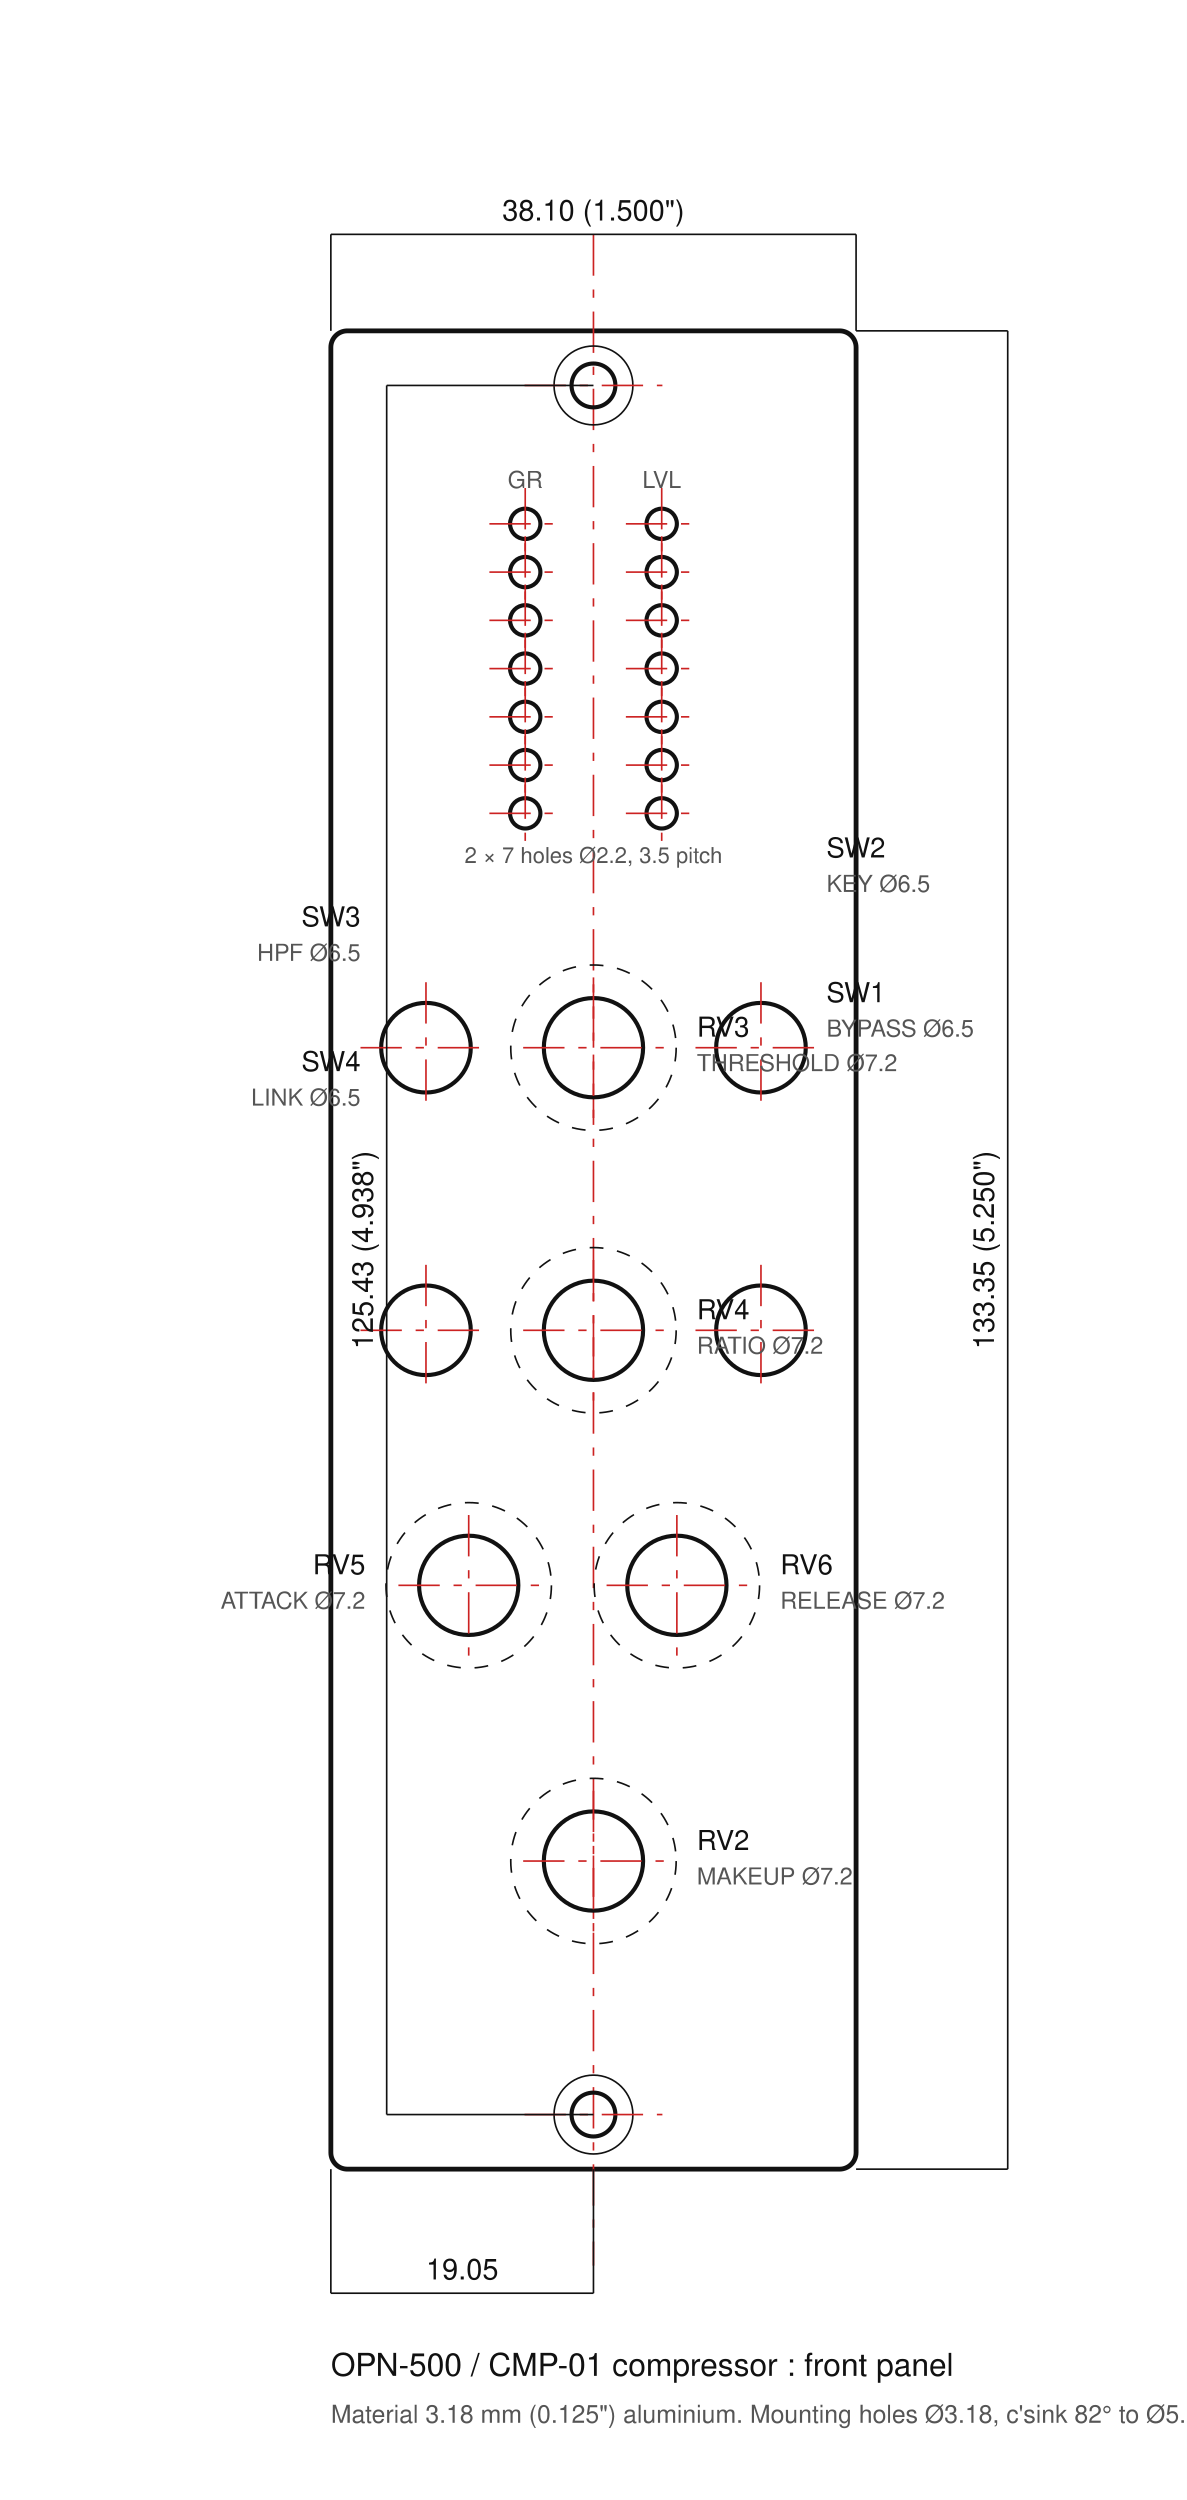
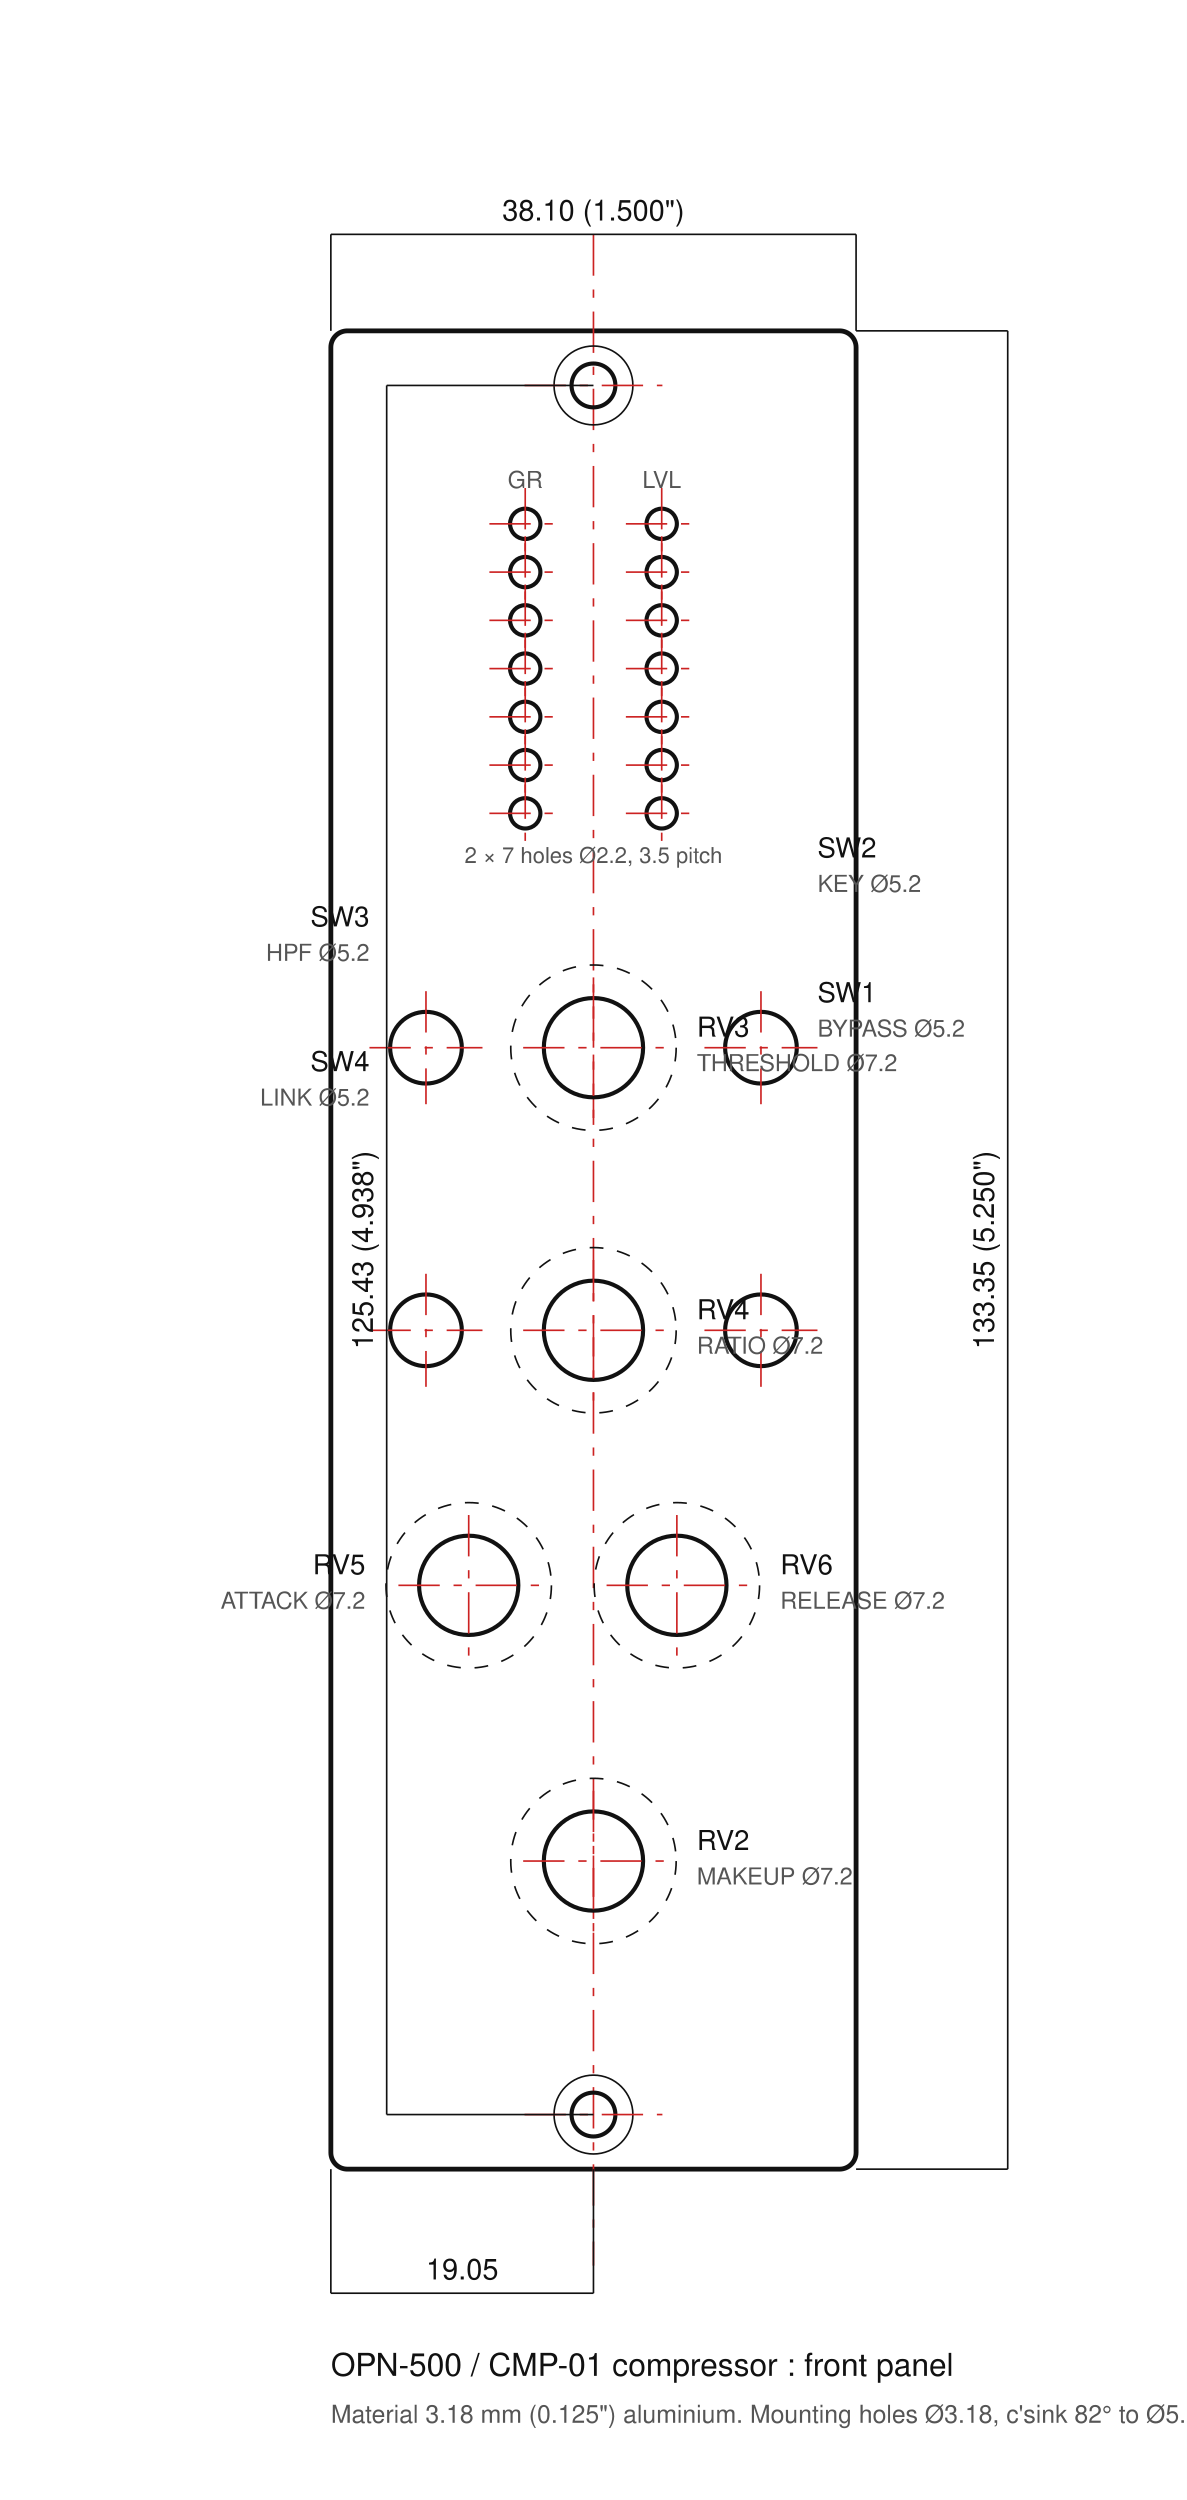
<svg xmlns="http://www.w3.org/2000/svg" width="86.10mm" height="181.35mm" viewBox="0 0 86.10 181.35">
  <rect width="86.10" height="181.35" fill="#fff" />
  <g transform="translate(24.00 24.00)">
    <rect width="38.10" height="133.35" rx="1.2" stroke="#111" fill="none" stroke-width="0.35" />
    <line x1="19.05" y1="-7" x2="19.05" y2="140.35" stroke="#c22" stroke-width="0.12" stroke-dasharray="3 1 0.6 1" fill="none" />
    <circle cx="19.05" cy="3.96" r="1.59" stroke="#111" fill="none" stroke-width="0.3" />
    <circle cx="19.05" cy="3.96" r="2.86" stroke="#111" stroke-width="0.12" fill="none" />
    <line x1="14.05" y1="3.96" x2="24.05" y2="3.96" stroke="#c22" stroke-width="0.12" stroke-dasharray="3 1 0.6 1" fill="none" />
    <circle cx="19.05" cy="129.39" r="1.59" stroke="#111" fill="none" stroke-width="0.3" />
    <circle cx="19.05" cy="129.39" r="2.86" stroke="#111" stroke-width="0.12" fill="none" />
    <line x1="14.05" y1="129.39" x2="24.05" y2="129.39" stroke="#c22" stroke-width="0.12" stroke-dasharray="3 1 0.6 1" fill="none" />
    <circle cx="19.05" cy="52.00" r="3.60" stroke="#111" fill="none" stroke-width="0.3" />
    <line x1="13.95" y1="52.00" x2="24.15" y2="52.00" stroke="#c22" stroke-width="0.12" stroke-dasharray="3 1 0.6 1" fill="none" />
    <line x1="19.05" y1="46.90" x2="19.05" y2="57.10" stroke="#c22" stroke-width="0.12" stroke-dasharray="3 1 0.6 1" fill="none" />
    <circle cx="19.05" cy="72.50" r="3.60" stroke="#111" fill="none" stroke-width="0.3" />
    <line x1="13.95" y1="72.50" x2="24.15" y2="72.50" stroke="#c22" stroke-width="0.12" stroke-dasharray="3 1 0.6 1" fill="none" />
    <line x1="19.05" y1="67.40" x2="19.05" y2="77.60" stroke="#c22" stroke-width="0.12" stroke-dasharray="3 1 0.6 1" fill="none" />
    <circle cx="10.00" cy="91.00" r="3.60" stroke="#111" fill="none" stroke-width="0.3" />
    <line x1="4.90" y1="91.00" x2="15.10" y2="91.00" stroke="#c22" stroke-width="0.12" stroke-dasharray="3 1 0.6 1" fill="none" />
    <line x1="10.00" y1="85.90" x2="10.00" y2="96.10" stroke="#c22" stroke-width="0.12" stroke-dasharray="3 1 0.6 1" fill="none" />
    <circle cx="25.10" cy="91.00" r="3.60" stroke="#111" fill="none" stroke-width="0.3" />
    <line x1="20.00" y1="91.00" x2="30.20" y2="91.00" stroke="#c22" stroke-width="0.12" stroke-dasharray="3 1 0.6 1" fill="none" />
    <line x1="25.10" y1="85.90" x2="25.10" y2="96.10" stroke="#c22" stroke-width="0.12" stroke-dasharray="3 1 0.6 1" fill="none" />
    <circle cx="19.05" cy="111.00" r="3.60" stroke="#111" fill="none" stroke-width="0.3" />
    <line x1="13.95" y1="111.00" x2="24.15" y2="111.00" stroke="#c22" stroke-width="0.12" stroke-dasharray="3 1 0.6 1" fill="none" />
    <line x1="19.05" y1="105.90" x2="19.05" y2="116.10" stroke="#c22" stroke-width="0.12" stroke-dasharray="3 1 0.6 1" fill="none" />
-     <circle cx="6.90" cy="52.00" r="3.25" stroke="#111" fill="none" stroke-width="0.3" />
-     <line x1="2.15" y1="52.00" x2="11.65" y2="52.00" stroke="#c22" stroke-width="0.12" stroke-dasharray="3 1 0.6 1" fill="none" />
-     <line x1="6.90" y1="47.25" x2="6.90" y2="56.75" stroke="#c22" stroke-width="0.12" stroke-dasharray="3 1 0.6 1" fill="none" />
-     <circle cx="31.20" cy="52.00" r="3.25" stroke="#111" fill="none" stroke-width="0.3" />
-     <line x1="26.45" y1="52.00" x2="35.95" y2="52.00" stroke="#c22" stroke-width="0.12" stroke-dasharray="3 1 0.6 1" fill="none" />
-     <line x1="31.20" y1="47.25" x2="31.20" y2="56.75" stroke="#c22" stroke-width="0.12" stroke-dasharray="3 1 0.6 1" fill="none" />
-     <circle cx="6.90" cy="72.50" r="3.25" stroke="#111" fill="none" stroke-width="0.3" />
-     <line x1="2.15" y1="72.50" x2="11.65" y2="72.50" stroke="#c22" stroke-width="0.12" stroke-dasharray="3 1 0.6 1" fill="none" />
-     <line x1="6.90" y1="67.75" x2="6.90" y2="77.25" stroke="#c22" stroke-width="0.12" stroke-dasharray="3 1 0.6 1" fill="none" />
-     <circle cx="31.20" cy="72.50" r="3.25" stroke="#111" fill="none" stroke-width="0.3" />
-     <line x1="26.45" y1="72.50" x2="35.95" y2="72.50" stroke="#c22" stroke-width="0.12" stroke-dasharray="3 1 0.6 1" fill="none" />
-     <line x1="31.20" y1="67.75" x2="31.20" y2="77.25" stroke="#c22" stroke-width="0.12" stroke-dasharray="3 1 0.6 1" fill="none" />
+     <circle cx="6.90" cy="52.00" r="2.60" stroke="#111" fill="none" stroke-width="0.3" />
+     <line x1="2.80" y1="52.00" x2="11.00" y2="52.00" stroke="#c22" stroke-width="0.12" stroke-dasharray="3 1 0.6 1" fill="none" />
+     <line x1="6.90" y1="47.90" x2="6.90" y2="56.10" stroke="#c22" stroke-width="0.12" stroke-dasharray="3 1 0.6 1" fill="none" />
+     <circle cx="31.20" cy="52.00" r="2.60" stroke="#111" fill="none" stroke-width="0.3" />
+     <line x1="27.10" y1="52.00" x2="35.30" y2="52.00" stroke="#c22" stroke-width="0.12" stroke-dasharray="3 1 0.6 1" fill="none" />
+     <line x1="31.20" y1="47.90" x2="31.20" y2="56.10" stroke="#c22" stroke-width="0.12" stroke-dasharray="3 1 0.6 1" fill="none" />
+     <circle cx="6.90" cy="72.50" r="2.60" stroke="#111" fill="none" stroke-width="0.3" />
+     <line x1="2.80" y1="72.50" x2="11.00" y2="72.50" stroke="#c22" stroke-width="0.12" stroke-dasharray="3 1 0.6 1" fill="none" />
+     <line x1="6.90" y1="68.40" x2="6.90" y2="76.60" stroke="#c22" stroke-width="0.12" stroke-dasharray="3 1 0.6 1" fill="none" />
+     <circle cx="31.20" cy="72.50" r="2.60" stroke="#111" fill="none" stroke-width="0.3" />
+     <line x1="27.10" y1="72.50" x2="35.30" y2="72.50" stroke="#c22" stroke-width="0.12" stroke-dasharray="3 1 0.6 1" fill="none" />
+     <line x1="31.20" y1="68.40" x2="31.20" y2="76.60" stroke="#c22" stroke-width="0.12" stroke-dasharray="3 1 0.6 1" fill="none" />
    <circle cx="14.10" cy="14.00" r="1.10" stroke="#111" fill="none" stroke-width="0.3" />
    <line x1="11.50" y1="14.00" x2="16.70" y2="14.00" stroke="#c22" stroke-width="0.12" stroke-dasharray="3 1 0.6 1" fill="none" />
    <line x1="14.10" y1="11.40" x2="14.10" y2="16.60" stroke="#c22" stroke-width="0.12" stroke-dasharray="3 1 0.6 1" fill="none" />
    <circle cx="14.10" cy="17.50" r="1.10" stroke="#111" fill="none" stroke-width="0.3" />
    <line x1="11.50" y1="17.50" x2="16.70" y2="17.50" stroke="#c22" stroke-width="0.12" stroke-dasharray="3 1 0.6 1" fill="none" />
    <line x1="14.10" y1="14.90" x2="14.10" y2="20.10" stroke="#c22" stroke-width="0.12" stroke-dasharray="3 1 0.6 1" fill="none" />
    <circle cx="14.10" cy="21.00" r="1.10" stroke="#111" fill="none" stroke-width="0.3" />
    <line x1="11.50" y1="21.00" x2="16.70" y2="21.00" stroke="#c22" stroke-width="0.12" stroke-dasharray="3 1 0.6 1" fill="none" />
    <line x1="14.10" y1="18.40" x2="14.10" y2="23.60" stroke="#c22" stroke-width="0.12" stroke-dasharray="3 1 0.6 1" fill="none" />
    <circle cx="14.10" cy="24.50" r="1.10" stroke="#111" fill="none" stroke-width="0.3" />
    <line x1="11.50" y1="24.50" x2="16.70" y2="24.50" stroke="#c22" stroke-width="0.12" stroke-dasharray="3 1 0.6 1" fill="none" />
    <line x1="14.10" y1="21.90" x2="14.10" y2="27.10" stroke="#c22" stroke-width="0.12" stroke-dasharray="3 1 0.6 1" fill="none" />
    <circle cx="14.10" cy="28.00" r="1.10" stroke="#111" fill="none" stroke-width="0.3" />
    <line x1="11.50" y1="28.00" x2="16.70" y2="28.00" stroke="#c22" stroke-width="0.12" stroke-dasharray="3 1 0.6 1" fill="none" />
    <line x1="14.10" y1="25.40" x2="14.10" y2="30.60" stroke="#c22" stroke-width="0.12" stroke-dasharray="3 1 0.6 1" fill="none" />
    <circle cx="14.10" cy="31.50" r="1.10" stroke="#111" fill="none" stroke-width="0.3" />
    <line x1="11.50" y1="31.50" x2="16.70" y2="31.50" stroke="#c22" stroke-width="0.12" stroke-dasharray="3 1 0.6 1" fill="none" />
    <line x1="14.10" y1="28.90" x2="14.10" y2="34.10" stroke="#c22" stroke-width="0.12" stroke-dasharray="3 1 0.6 1" fill="none" />
    <circle cx="14.10" cy="35.00" r="1.10" stroke="#111" fill="none" stroke-width="0.3" />
    <line x1="11.50" y1="35.00" x2="16.70" y2="35.00" stroke="#c22" stroke-width="0.12" stroke-dasharray="3 1 0.6 1" fill="none" />
    <line x1="14.10" y1="32.40" x2="14.10" y2="37.60" stroke="#c22" stroke-width="0.12" stroke-dasharray="3 1 0.6 1" fill="none" />
    <circle cx="24.00" cy="14.00" r="1.10" stroke="#111" fill="none" stroke-width="0.3" />
    <line x1="21.40" y1="14.00" x2="26.60" y2="14.00" stroke="#c22" stroke-width="0.12" stroke-dasharray="3 1 0.6 1" fill="none" />
    <line x1="24.00" y1="11.40" x2="24.00" y2="16.60" stroke="#c22" stroke-width="0.12" stroke-dasharray="3 1 0.6 1" fill="none" />
    <circle cx="24.00" cy="17.50" r="1.10" stroke="#111" fill="none" stroke-width="0.3" />
    <line x1="21.40" y1="17.50" x2="26.60" y2="17.50" stroke="#c22" stroke-width="0.12" stroke-dasharray="3 1 0.6 1" fill="none" />
    <line x1="24.00" y1="14.90" x2="24.00" y2="20.10" stroke="#c22" stroke-width="0.12" stroke-dasharray="3 1 0.6 1" fill="none" />
    <circle cx="24.00" cy="21.00" r="1.10" stroke="#111" fill="none" stroke-width="0.3" />
    <line x1="21.40" y1="21.00" x2="26.60" y2="21.00" stroke="#c22" stroke-width="0.12" stroke-dasharray="3 1 0.6 1" fill="none" />
    <line x1="24.00" y1="18.40" x2="24.00" y2="23.60" stroke="#c22" stroke-width="0.12" stroke-dasharray="3 1 0.6 1" fill="none" />
    <circle cx="24.00" cy="24.50" r="1.10" stroke="#111" fill="none" stroke-width="0.3" />
    <line x1="21.40" y1="24.50" x2="26.60" y2="24.50" stroke="#c22" stroke-width="0.12" stroke-dasharray="3 1 0.6 1" fill="none" />
    <line x1="24.00" y1="21.90" x2="24.00" y2="27.10" stroke="#c22" stroke-width="0.12" stroke-dasharray="3 1 0.6 1" fill="none" />
    <circle cx="24.00" cy="28.00" r="1.10" stroke="#111" fill="none" stroke-width="0.3" />
    <line x1="21.40" y1="28.00" x2="26.60" y2="28.00" stroke="#c22" stroke-width="0.12" stroke-dasharray="3 1 0.6 1" fill="none" />
    <line x1="24.00" y1="25.40" x2="24.00" y2="30.60" stroke="#c22" stroke-width="0.12" stroke-dasharray="3 1 0.6 1" fill="none" />
    <circle cx="24.00" cy="31.50" r="1.10" stroke="#111" fill="none" stroke-width="0.3" />
    <line x1="21.40" y1="31.50" x2="26.60" y2="31.50" stroke="#c22" stroke-width="0.12" stroke-dasharray="3 1 0.6 1" fill="none" />
    <line x1="24.00" y1="28.90" x2="24.00" y2="34.10" stroke="#c22" stroke-width="0.12" stroke-dasharray="3 1 0.6 1" fill="none" />
    <circle cx="24.00" cy="35.00" r="1.10" stroke="#111" fill="none" stroke-width="0.3" />
    <line x1="21.40" y1="35.00" x2="26.60" y2="35.00" stroke="#c22" stroke-width="0.12" stroke-dasharray="3 1 0.6 1" fill="none" />
    <line x1="24.00" y1="32.40" x2="24.00" y2="37.60" stroke="#c22" stroke-width="0.12" stroke-dasharray="3 1 0.6 1" fill="none" />
    <circle cx="19.05" cy="52.00" r="6.00" stroke="#111" stroke-width="0.12" fill="none" stroke-dasharray="1 1" />
    <text x="26.55" y="51.20" text-anchor="start" font-family="Helvetica,Arial" font-size="2.0" fill="#111">RV3</text>
    <text x="26.55" y="53.70" text-anchor="start" font-family="Helvetica,Arial" font-size="1.7" fill="#555">THRESHOLD Ø7.2</text>
    <circle cx="19.05" cy="72.50" r="6.00" stroke="#111" stroke-width="0.12" fill="none" stroke-dasharray="1 1" />
    <text x="26.55" y="71.70" text-anchor="start" font-family="Helvetica,Arial" font-size="2.0" fill="#111">RV4</text>
    <text x="26.55" y="74.20" text-anchor="start" font-family="Helvetica,Arial" font-size="1.7" fill="#555">RATIO Ø7.2</text>
    <circle cx="10.00" cy="91.00" r="6.00" stroke="#111" stroke-width="0.12" fill="none" stroke-dasharray="1 1" />
    <text x="2.50" y="90.20" text-anchor="end" font-family="Helvetica,Arial" font-size="2.0" fill="#111">RV5</text>
    <text x="2.50" y="92.70" text-anchor="end" font-family="Helvetica,Arial" font-size="1.7" fill="#555">ATTACK Ø7.2</text>
    <circle cx="25.10" cy="91.00" r="6.00" stroke="#111" stroke-width="0.12" fill="none" stroke-dasharray="1 1" />
    <text x="32.60" y="90.20" text-anchor="start" font-family="Helvetica,Arial" font-size="2.0" fill="#111">RV6</text>
    <text x="32.60" y="92.70" text-anchor="start" font-family="Helvetica,Arial" font-size="1.7" fill="#555">RELEASE Ø7.2</text>
    <circle cx="19.05" cy="111.00" r="6.00" stroke="#111" stroke-width="0.12" fill="none" stroke-dasharray="1 1" />
    <text x="26.55" y="110.20" text-anchor="start" font-family="Helvetica,Arial" font-size="2.0" fill="#111">RV2</text>
    <text x="26.55" y="112.70" text-anchor="start" font-family="Helvetica,Arial" font-size="1.7" fill="#555">MAKEUP Ø7.2</text>
-     <text x="2.15" y="43.20" text-anchor="end" font-family="Helvetica,Arial" font-size="2.0" fill="#111">SW3</text>
-     <text x="2.15" y="45.70" text-anchor="end" font-family="Helvetica,Arial" font-size="1.7" fill="#555">HPF Ø6.5</text>
-     <text x="35.95" y="38.20" text-anchor="start" font-family="Helvetica,Arial" font-size="2.0" fill="#111">SW2</text>
-     <text x="35.95" y="40.70" text-anchor="start" font-family="Helvetica,Arial" font-size="1.7" fill="#555">KEY Ø6.5</text>
-     <text x="2.15" y="53.70" text-anchor="end" font-family="Helvetica,Arial" font-size="2.0" fill="#111">SW4</text>
-     <text x="2.15" y="56.20" text-anchor="end" font-family="Helvetica,Arial" font-size="1.7" fill="#555">LINK Ø6.5</text>
-     <text x="35.95" y="48.70" text-anchor="start" font-family="Helvetica,Arial" font-size="2.0" fill="#111">SW1</text>
-     <text x="35.95" y="51.20" text-anchor="start" font-family="Helvetica,Arial" font-size="1.7" fill="#555">BYPASS Ø6.5</text>
+     <text x="2.80" y="43.20" text-anchor="end" font-family="Helvetica,Arial" font-size="2.0" fill="#111">SW3</text>
+     <text x="2.80" y="45.70" text-anchor="end" font-family="Helvetica,Arial" font-size="1.7" fill="#555">HPF Ø5.2</text>
+     <text x="35.30" y="38.20" text-anchor="start" font-family="Helvetica,Arial" font-size="2.0" fill="#111">SW2</text>
+     <text x="35.30" y="40.70" text-anchor="start" font-family="Helvetica,Arial" font-size="1.7" fill="#555">KEY Ø5.2</text>
+     <text x="2.80" y="53.70" text-anchor="end" font-family="Helvetica,Arial" font-size="2.0" fill="#111">SW4</text>
+     <text x="2.80" y="56.20" text-anchor="end" font-family="Helvetica,Arial" font-size="1.7" fill="#555">LINK Ø5.2</text>
+     <text x="35.30" y="48.70" text-anchor="start" font-family="Helvetica,Arial" font-size="2.0" fill="#111">SW1</text>
+     <text x="35.30" y="51.20" text-anchor="start" font-family="Helvetica,Arial" font-size="1.7" fill="#555">BYPASS Ø5.2</text>
    <text x="19.05" y="38.60" font-family="Helvetica,Arial" font-size="1.6" fill="#555" text-anchor="middle">2 × 7 holes Ø2.2, 3.5 pitch</text>
    <text x="14.10" y="11.40" font-family="Helvetica,Arial" font-size="1.7" fill="#555" text-anchor="middle">GR</text>
    <text x="24.00" y="11.40" font-family="Helvetica,Arial" font-size="1.7" fill="#555" text-anchor="middle">LVL</text>
    <line x1="0.00" y1="-7.00" x2="38.10" y2="-7.00" stroke="#111" stroke-width="0.12" fill="none" />
    <line x1="0.00" y1="0.00" x2="0.00" y2="-7.00" stroke="#111" stroke-width="0.12" fill="none" />
    <line x1="38.10" y1="0.00" x2="38.10" y2="-7.00" stroke="#111" stroke-width="0.12" fill="none" />
    <text x="19.05" y="-8.00" font-family="Helvetica,Arial" font-size="2.1" fill="#111" text-anchor="middle">38.10 (1.500")</text>
    <line x1="49.10" y1="0.00" x2="49.10" y2="133.35" stroke="#111" stroke-width="0.12" fill="none" />
    <line x1="38.10" y1="0.00" x2="49.10" y2="0.00" stroke="#111" stroke-width="0.12" fill="none" />
    <line x1="38.10" y1="133.35" x2="49.10" y2="133.35" stroke="#111" stroke-width="0.12" fill="none" />
    <text x="48.10" y="66.67" font-family="Helvetica,Arial" font-size="2.1" fill="#111" transform="rotate(-90 48.10 66.67)" text-anchor="middle">133.35 (5.250")</text>
    <line x1="4.05" y1="3.96" x2="4.05" y2="129.39" stroke="#111" stroke-width="0.12" fill="none" />
    <line x1="19.05" y1="3.96" x2="4.05" y2="3.96" stroke="#111" stroke-width="0.12" fill="none" />
    <line x1="19.05" y1="129.39" x2="4.05" y2="129.39" stroke="#111" stroke-width="0.12" fill="none" />
    <text x="3.05" y="66.67" font-family="Helvetica,Arial" font-size="2.1" fill="#111" transform="rotate(-90 3.05 66.67)" text-anchor="middle">125.43 (4.938")</text>
    <line x1="0.00" y1="142.35" x2="19.05" y2="142.35" stroke="#111" stroke-width="0.12" fill="none" />
    <line x1="0.00" y1="133.35" x2="0.00" y2="142.35" stroke="#111" stroke-width="0.12" fill="none" />
    <line x1="19.05" y1="133.35" x2="19.05" y2="142.35" stroke="#111" stroke-width="0.12" fill="none" />
    <text x="9.53" y="141.35" font-family="Helvetica,Arial" font-size="2.1" fill="#111" text-anchor="middle">19.05</text>
    <text x="0" y="148.35" font-family="Helvetica,Arial" font-size="2.3" fill="#111">OPN-500 / CMP-01 compressor : front panel</text>
    <text x="0" y="151.75" font-family="Helvetica,Arial" font-size="1.8" fill="#555">Material 3.18 mm (0.125") aluminium. Mounting holes Ø3.18, c'sink 82° to Ø5.72. All dimensions mm.</text>
  </g>
</svg>
